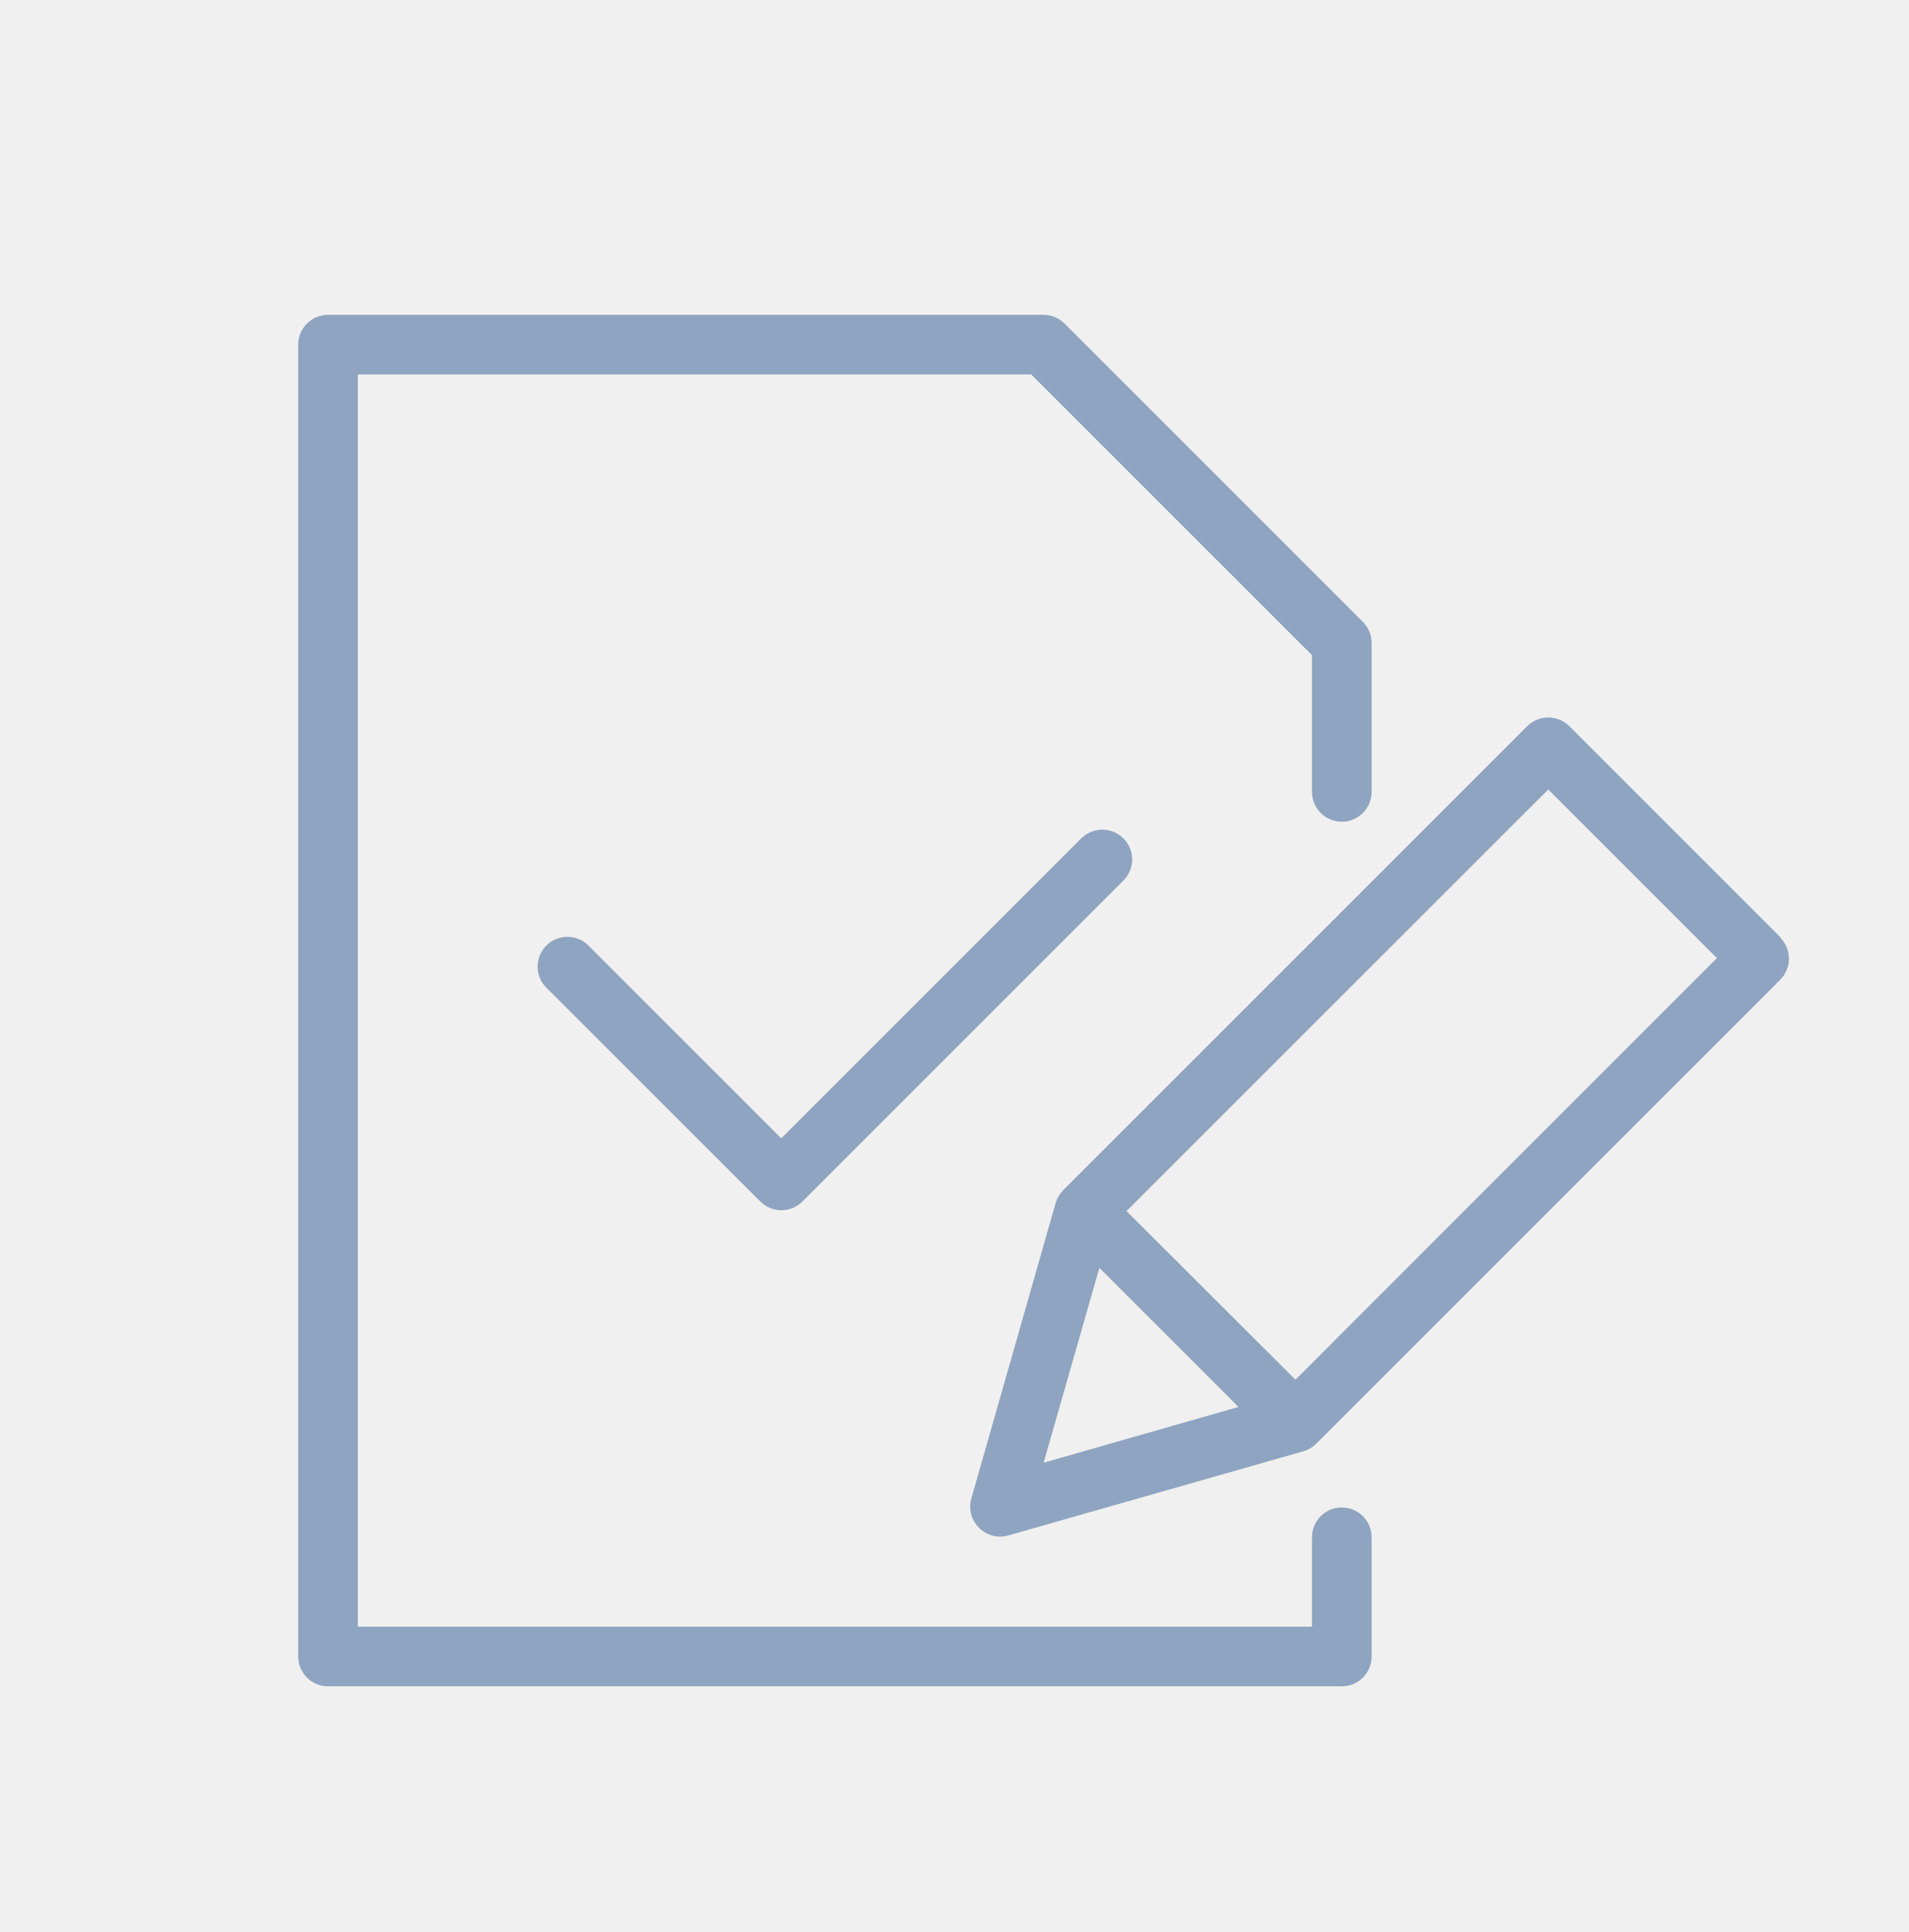
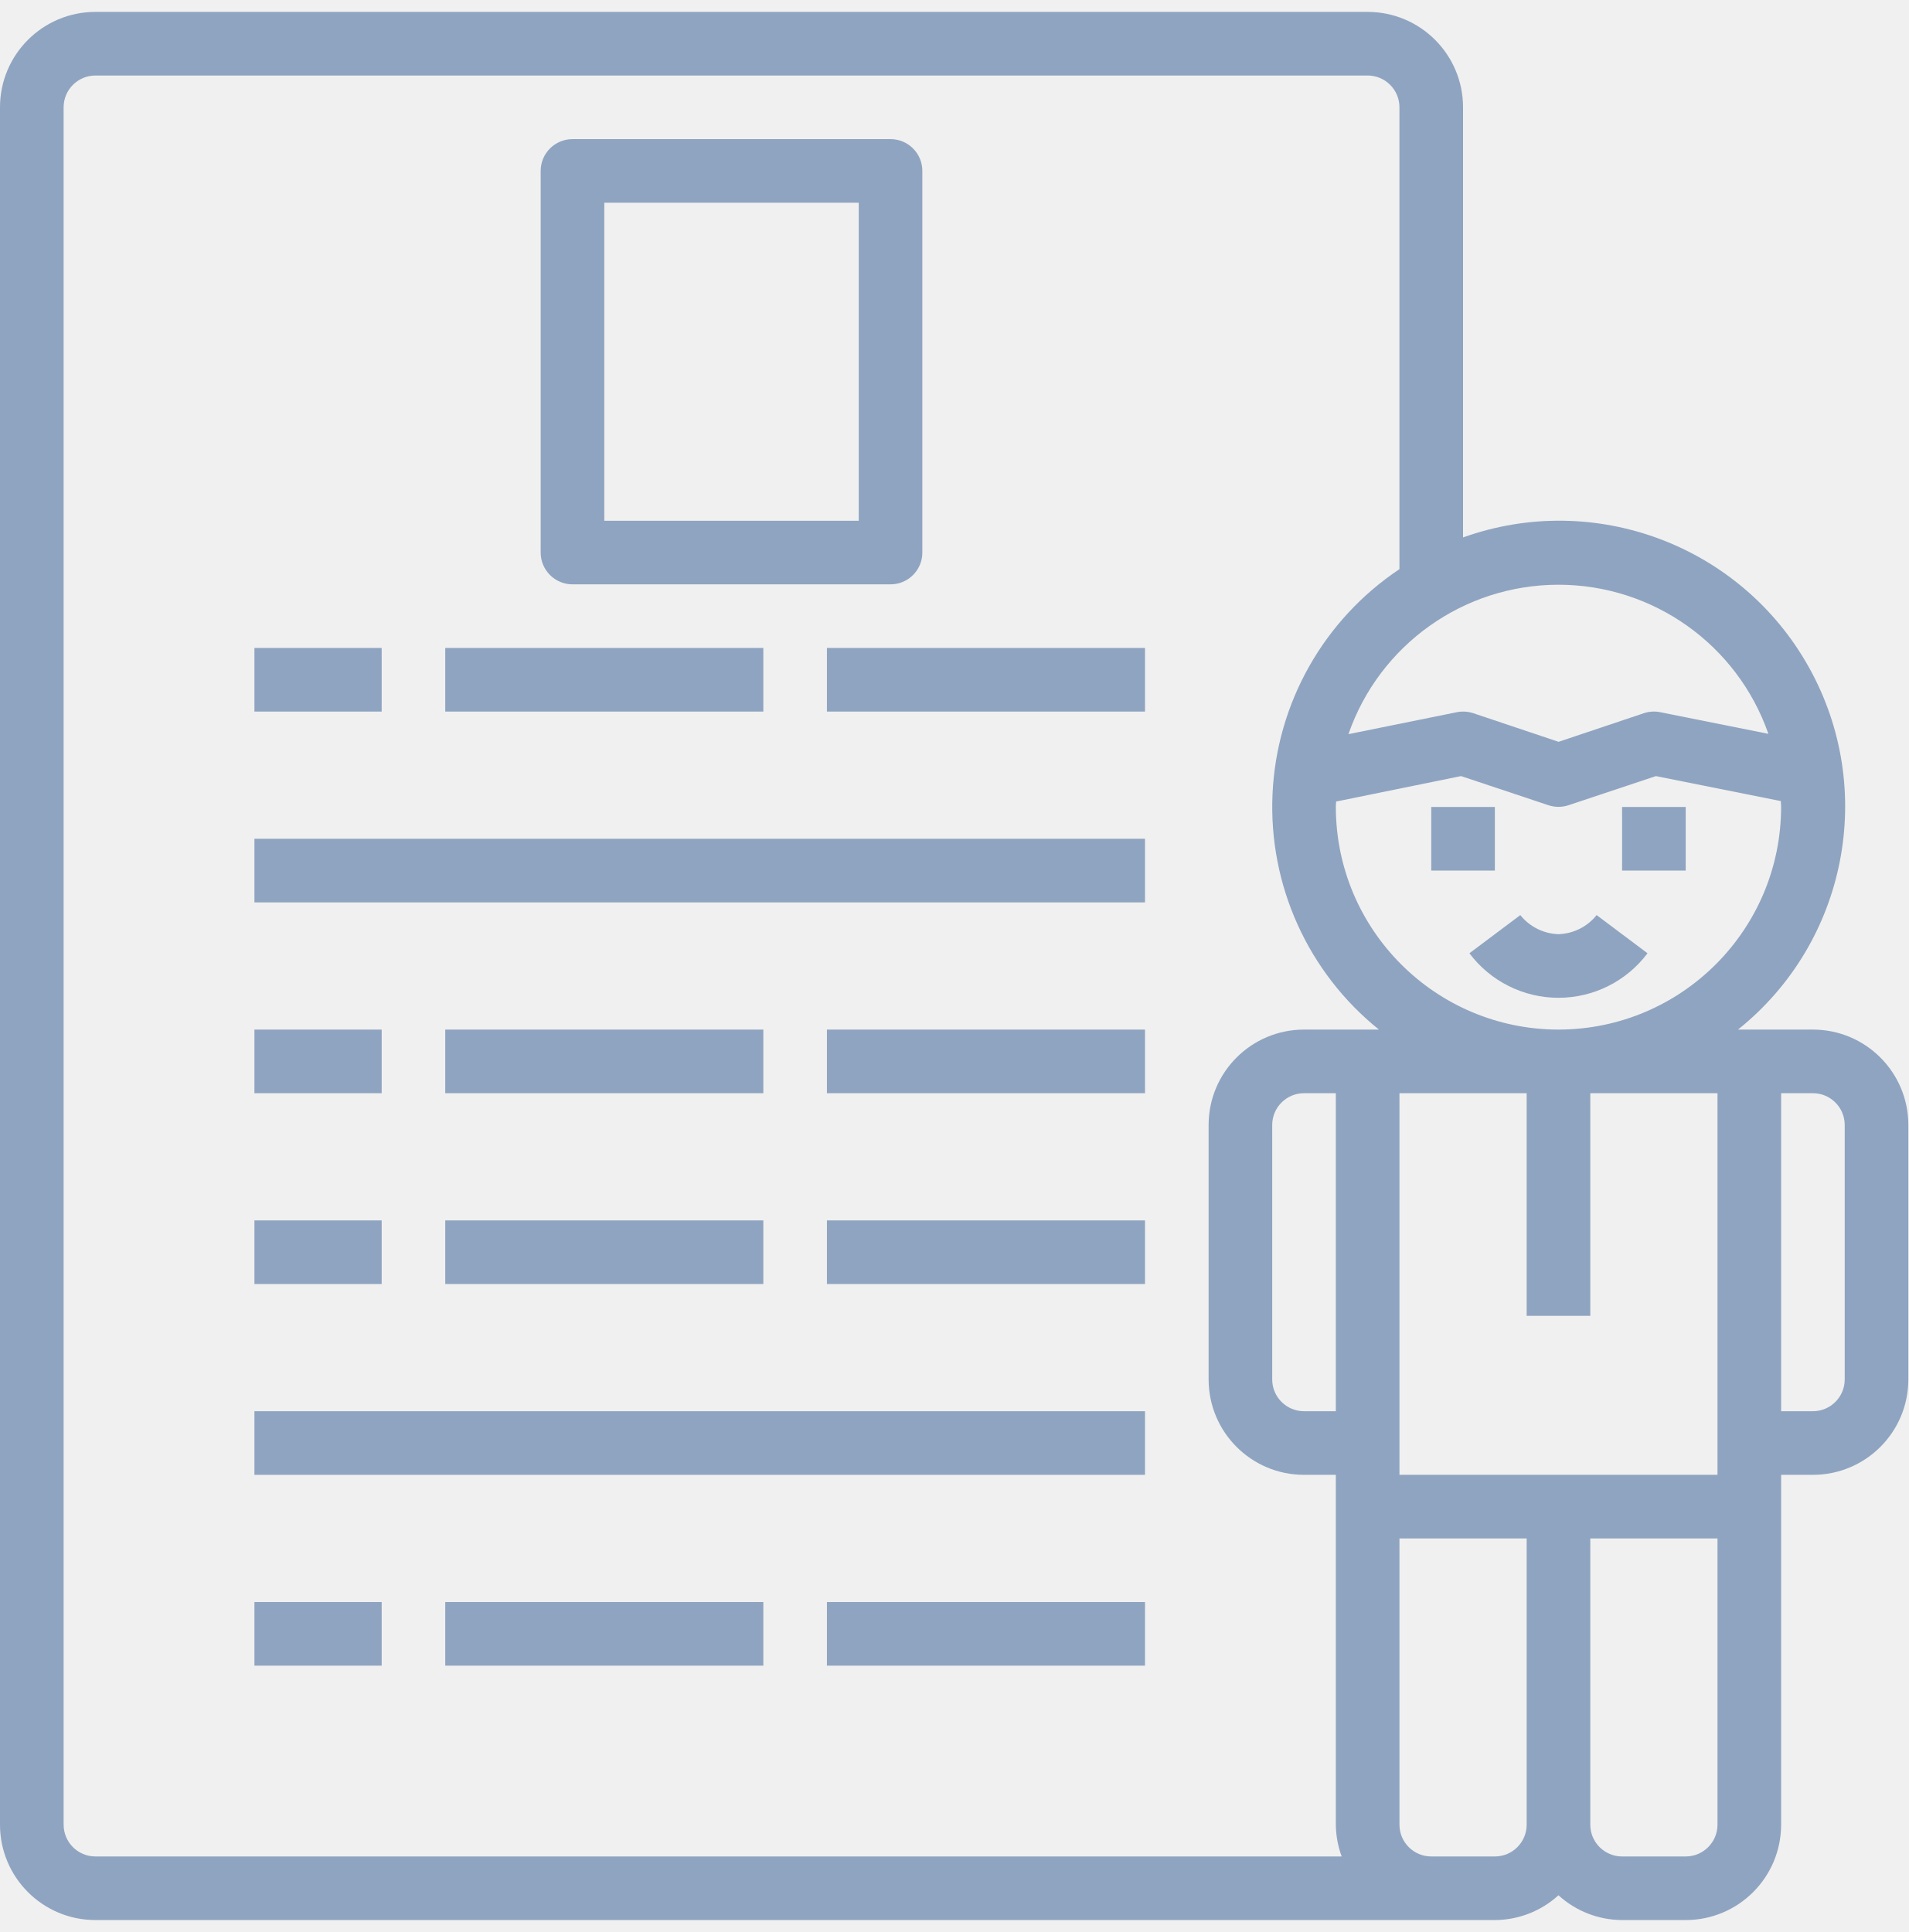
<svg xmlns="http://www.w3.org/2000/svg" width="80" height="81" viewBox="0 0 80 81" fill="none">
-   <path d="M74.631 39.287L65.787 30.444C65.553 30.211 65.236 30.08 64.906 30.08C64.576 30.08 64.259 30.211 64.025 30.444L44.575 49.894C44.427 50.045 44.318 50.229 44.256 50.431L40.725 62.806C40.659 63.024 40.654 63.255 40.711 63.475C40.767 63.696 40.882 63.897 41.044 64.056C41.277 64.291 41.594 64.424 41.925 64.425C42.041 64.424 42.157 64.407 42.269 64.375L54.644 60.844C54.847 60.785 55.032 60.675 55.181 60.525L74.631 41.075C74.864 40.841 74.995 40.524 74.995 40.194C74.995 39.864 74.864 39.547 74.631 39.312V39.287ZM43.75 61.325L46.087 53.156L51.919 58.987L43.75 61.325ZM54.306 57.844L47.225 50.775L64.906 33.1L71.975 40.169L54.306 57.844Z" fill="#8FA4C0" />
-   <path d="M45.369 35.106L32.75 47.725L24.625 39.6C24.387 39.385 24.075 39.27 23.754 39.278C23.433 39.287 23.128 39.418 22.902 39.645C22.675 39.873 22.545 40.178 22.537 40.499C22.53 40.82 22.646 41.131 22.862 41.369L31.875 50.375C32.109 50.608 32.426 50.739 32.756 50.739C33.086 50.739 33.403 50.608 33.637 50.375L47.137 36.875C47.353 36.638 47.469 36.326 47.462 36.005C47.455 35.685 47.325 35.379 47.098 35.152C46.871 34.924 46.566 34.793 46.245 34.784C45.925 34.776 45.613 34.891 45.375 35.106H45.369Z" fill="#8FA4C0" />
-   <path d="M56.25 63.2C55.919 63.2 55.6 63.332 55.366 63.566C55.132 63.8 55 64.118 55 64.45V68.2H15V15.7H43.231L55 27.469V33.2C55 33.532 55.132 33.849 55.366 34.084C55.6 34.318 55.919 34.45 56.25 34.45C56.581 34.45 56.9 34.318 57.134 34.084C57.368 33.849 57.5 33.532 57.5 33.2V26.95C57.499 26.619 57.366 26.302 57.131 26.069L44.631 13.569C44.398 13.334 44.081 13.201 43.75 13.2H13.75C13.418 13.2 13.101 13.332 12.866 13.566C12.632 13.8 12.5 14.118 12.5 14.45V69.45C12.5 69.781 12.632 70.099 12.866 70.334C13.101 70.568 13.418 70.7 13.75 70.7H56.25C56.581 70.7 56.9 70.568 57.134 70.334C57.368 70.099 57.5 69.781 57.5 69.45V64.45C57.5 64.118 57.368 63.8 57.134 63.566C56.9 63.332 56.581 63.2 56.25 63.2Z" fill="#8FA4C0" />
+   <g clip-path="url(#clip0_495_327)">
+     <path d="M24 24.499H37.333C38.069 24.499 38.666 23.902 38.666 23.166V7.166C38.666 6.43 38.069 5.833 37.333 5.833H24C23.264 5.833 22.666 6.43 22.666 7.166V23.166C22.666 23.902 23.264 24.499 24 24.499ZM25.333 8.499H36V21.833H25.333V8.499Z" fill="#8FA4C0" />
+     <path d="M10.666 27.166H16V29.833H10.666V27.166Z" fill="#8FA4C0" />
+     <path d="M18.666 27.166H32V29.833H18.666V27.166Z" fill="#8FA4C0" />
+     <path d="M34.666 27.166H48V29.833H34.666V27.166Z" fill="#8FA4C0" />
+     <path d="M10.666 43.166H16V45.833H10.666V43.166Z" fill="#8FA4C0" />
+     <path d="M18.666 43.166H32V45.833H18.666V43.166Z" fill="#8FA4C0" />
+     <path d="M34.666 43.166H48V45.833H34.666V43.166Z" fill="#8FA4C0" />
+     <path d="M10.666 35.166H48V37.833H10.666V35.166Z" fill="#8FA4C0" />
+     <path d="M10.666 51.166H16V53.833H10.666V51.166Z" fill="#8FA4C0" />
+     <path d="M18.666 51.166H32V53.833H18.666V51.166Z" fill="#8FA4C0" />
+     <path d="M34.666 51.166H48V53.833H34.666V51.166Z" fill="#8FA4C0" />
+     <path d="M10.666 67.166H16V69.833H10.666V67.166Z" fill="#8FA4C0" />
+     <path d="M18.666 67.166H32V69.833H18.666V67.166Z" fill="#8FA4C0" />
+     <path d="M34.666 67.166H48V69.833H34.666V67.166Z" fill="#8FA4C0" />
+     <path d="M10.666 59.166H48V61.833H10.666V59.166Z" fill="#8FA4C0" />
+     <path d="M76 43.166H72.859C77.428 39.507 78.684 33.081 75.829 27.971C72.975 22.86 66.845 20.561 61.333 22.532V4.499C61.333 2.29 59.542 0.499 57.333 0.499H4C1.791 0.499 0 2.29 0 4.499V76.499C0 78.708 1.791 80.499 4 80.499H62.667C63.654 80.496 64.604 80.125 65.333 79.46C66.062 80.125 67.013 80.496 68 80.499H70.667C72.876 80.499 74.667 78.708 74.667 76.499V61.833H76C78.209 61.833 80 60.042 80 57.833V47.166C80 44.957 78.209 43.166 76 43.166ZM58.667 61.833V45.833H64V55.166H66.667V45.833H72V61.833H58.667ZM56 59.166H54.667C53.93 59.166 53.333 58.569 53.333 57.833V47.166C53.333 46.43 53.93 45.833 54.667 45.833H56V59.166ZM65.333 43.166C60.181 43.16 56.006 38.985 56 33.833C56 33.755 56.009 33.681 56.012 33.605L61.249 32.538L64.912 33.759C65.186 33.85 65.481 33.85 65.755 33.759L69.419 32.538L74.655 33.585C74.655 33.666 74.667 33.746 74.667 33.827C74.663 38.982 70.488 43.16 65.333 43.166ZM74.133 30.766L69.6 29.859C69.373 29.813 69.137 29.827 68.917 29.9L65.338 31.101L61.76 29.9C61.538 29.828 61.302 29.814 61.074 29.859L56.528 30.78C57.828 27.032 61.358 24.519 65.326 24.515C69.292 24.512 72.827 27.02 74.133 30.766ZM2.667 76.499V4.499C2.667 3.763 3.264 3.166 4 3.166H57.333C58.07 3.166 58.667 3.763 58.667 4.499V23.862C55.492 25.98 53.515 29.484 53.346 33.296C53.176 37.109 54.833 40.775 57.808 43.166H54.667C52.458 43.166 50.667 44.957 50.667 47.166V57.833C50.667 60.042 52.458 61.833 54.667 61.833H56V76.499C56.005 76.954 56.087 77.406 56.245 77.833H4C3.264 77.833 2.667 77.236 2.667 76.499ZM62.667 77.833H60C59.264 77.833 58.667 77.236 58.667 76.499V64.499H64V76.499C64 77.236 63.403 77.833 62.667 77.833ZM70.667 77.833H68C67.264 77.833 66.667 77.236 66.667 76.499V64.499H72V76.499C72 77.236 71.403 77.833 70.667 77.833ZM77.333 57.833C77.333 58.569 76.736 59.166 76 59.166H74.667V45.833H76C76.736 45.833 77.333 46.43 77.333 47.166V57.833Z" fill="#8FA4C0" />
+     <path d="M60 33.833H62.667V36.499H60V33.833Z" fill="#8FA4C0" />
+     <path d="M68 33.833H70.667V36.499H68V33.833Z" fill="#8FA4C0" />
+     <path d="M65.333 39.166C64.708 39.146 64.124 38.854 63.733 38.366L61.6 39.966C62.481 41.141 63.864 41.833 65.333 41.833C66.802 41.833 68.185 41.141 69.066 39.966L66.933 38.366C66.543 38.854 65.958 39.146 65.333 39.166Z" fill="#8FA4C0" />
+   </g>
+   <defs>
+     <clipPath id="clip0_495_327">
+       <rect width="80" height="80" fill="white" transform="translate(0 0.499268)" />
+     </clipPath>
+   </defs>
</svg>
